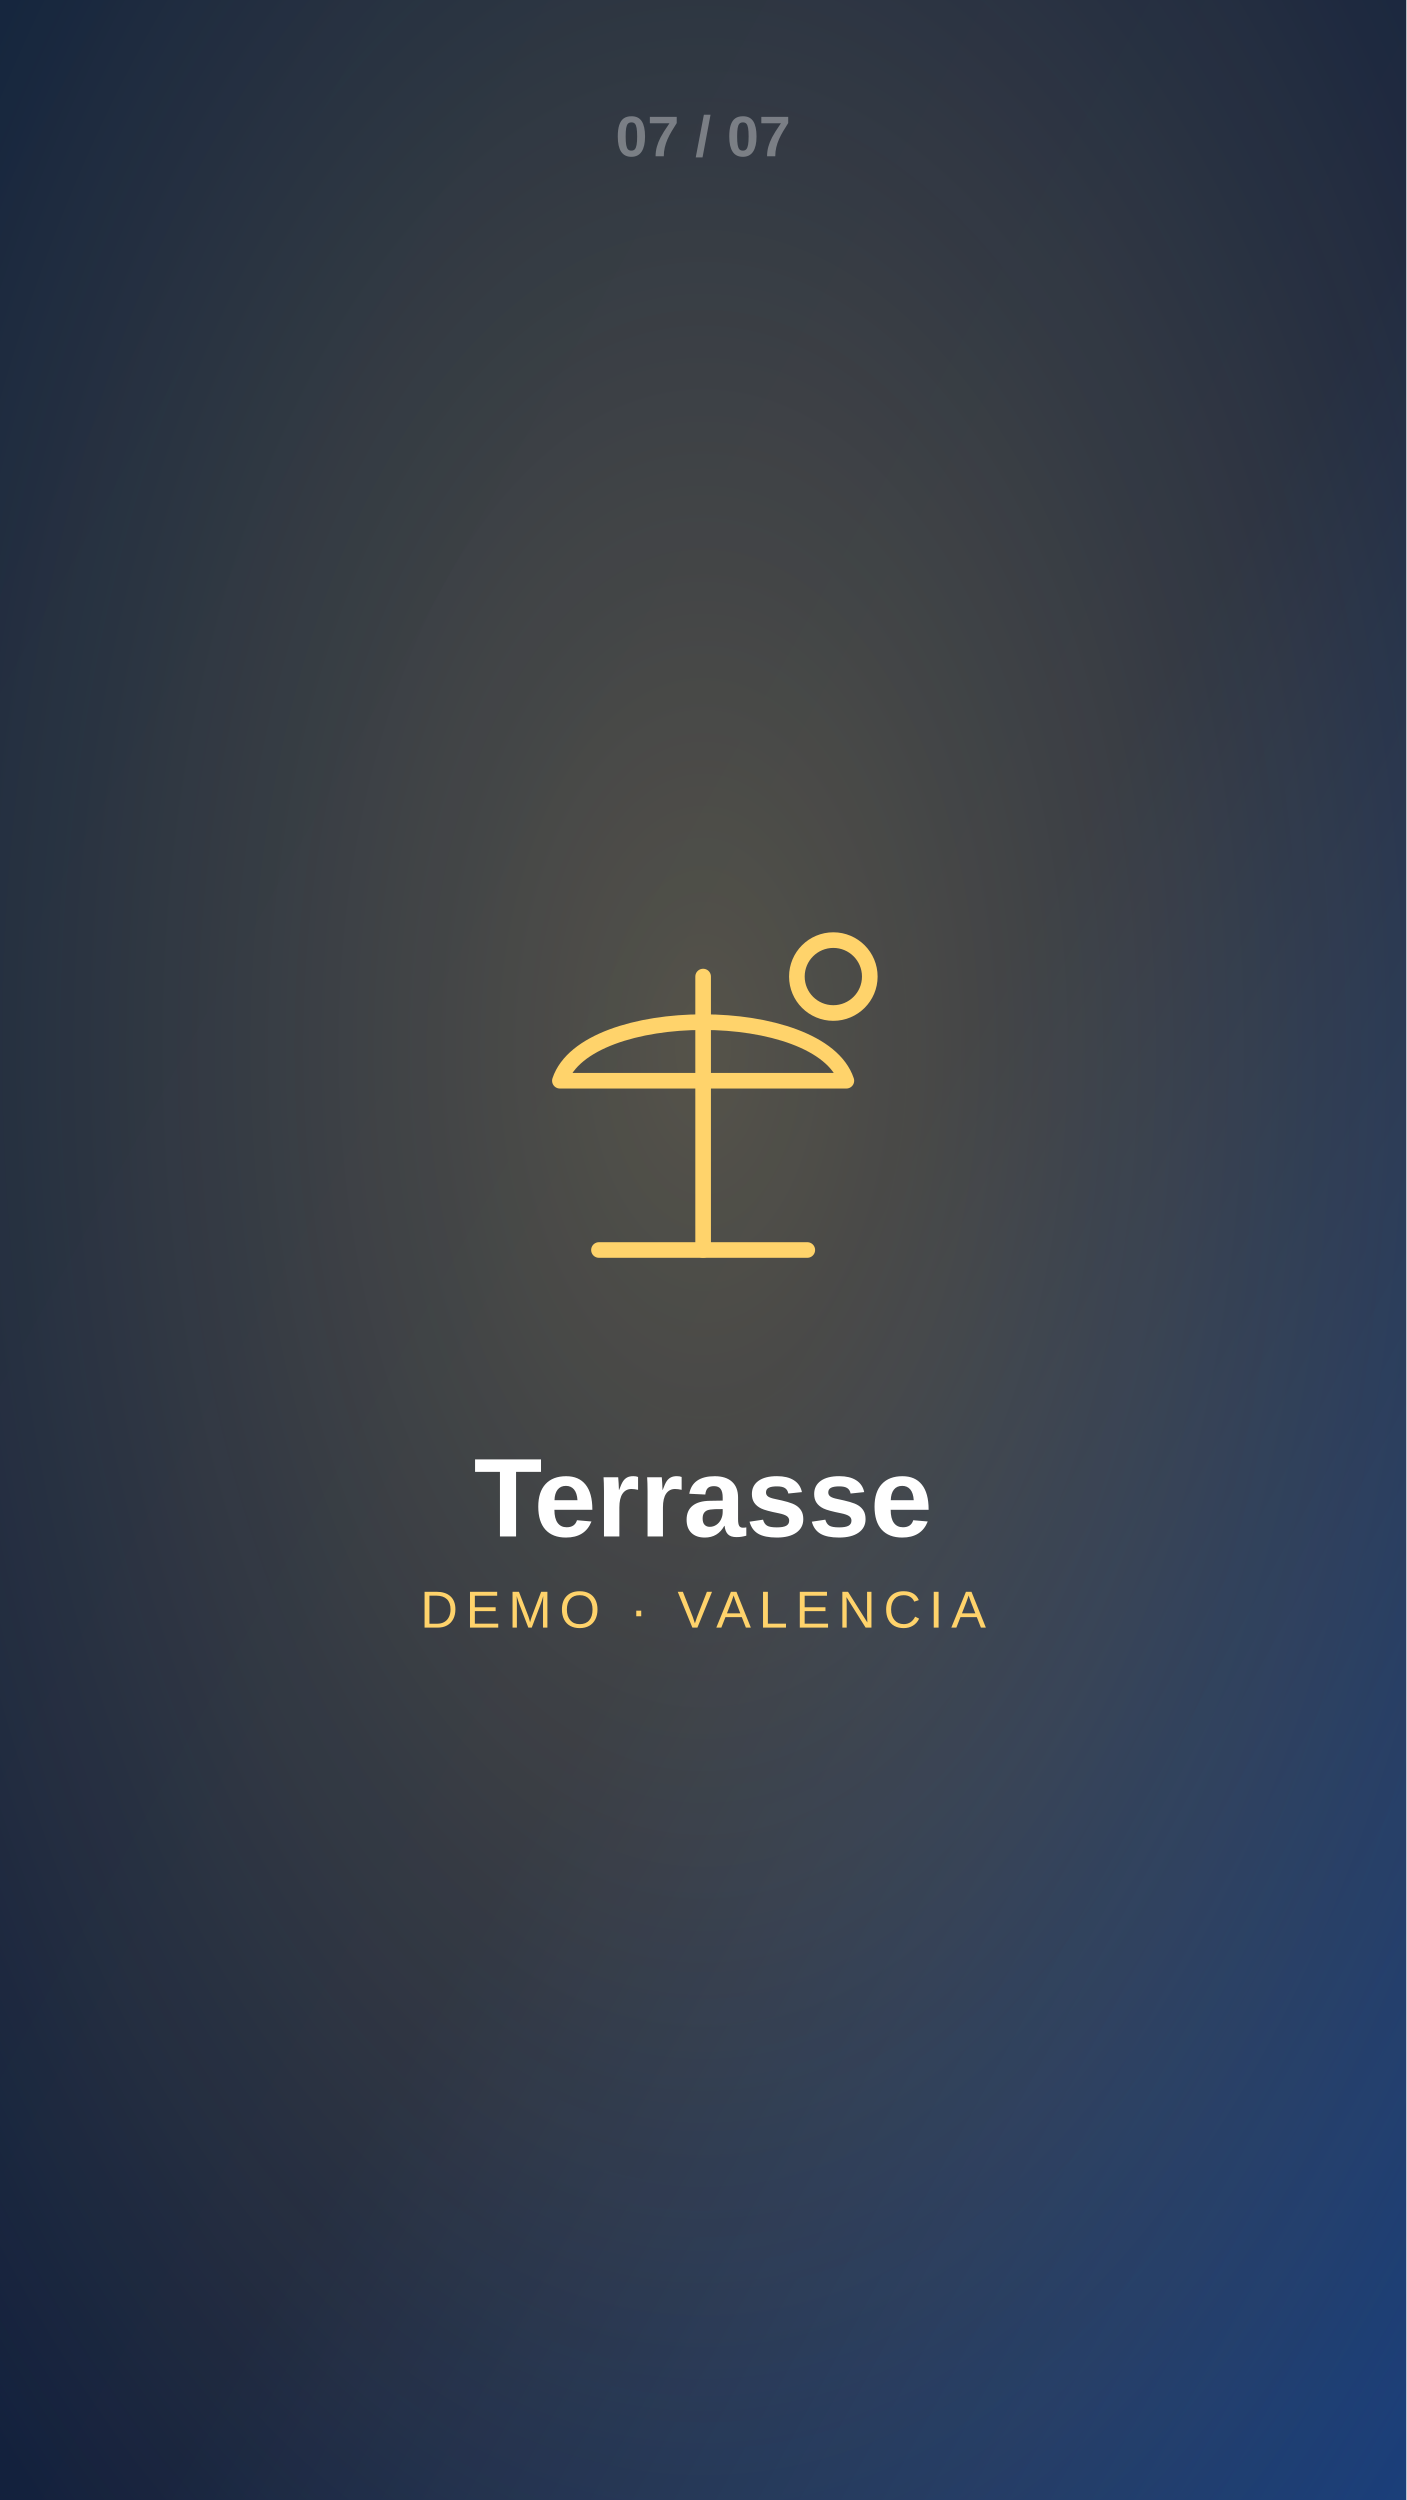
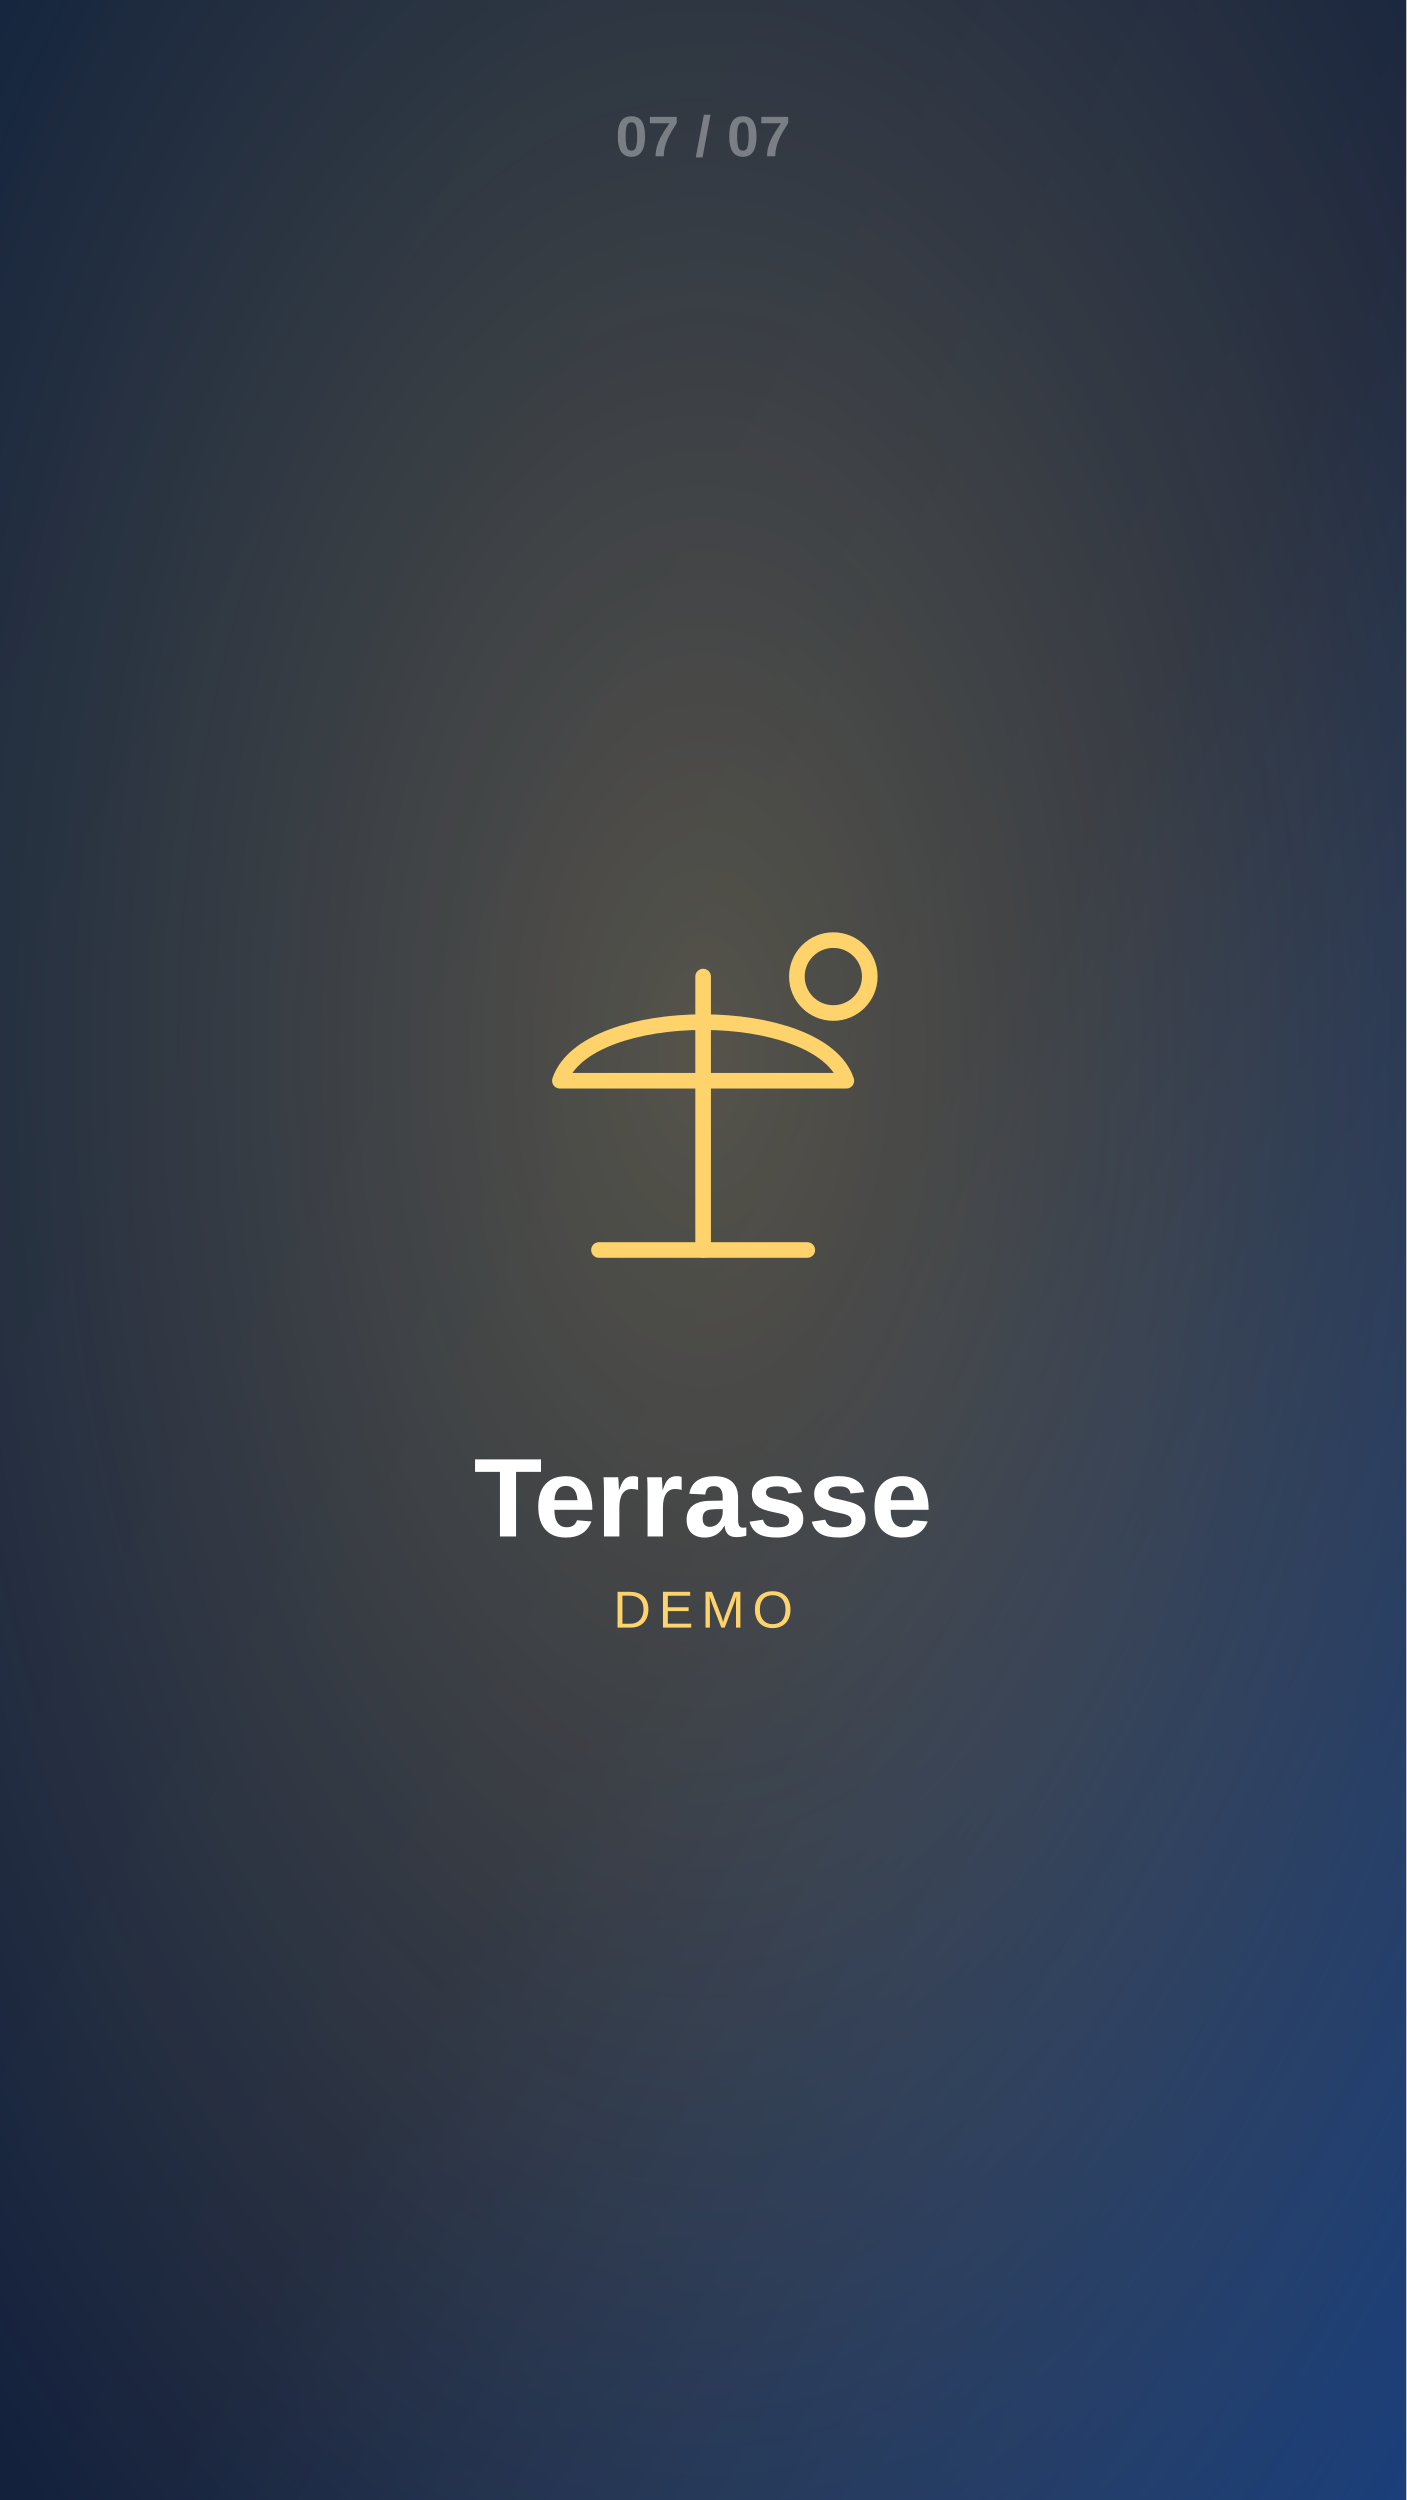
<svg xmlns="http://www.w3.org/2000/svg" width="1080" height="1920" viewBox="0 0 1080 1920">
  <defs>
    <linearGradient id="bg" x1="0" y1="0" x2="1" y2="1">
      <stop offset="0" stop-color="#0d1f3c" />
      <stop offset="0.55" stop-color="#14213D" />
      <stop offset="1" stop-color="#1B3F7A" />
    </linearGradient>
    <radialGradient id="glow" cx="0.5" cy="0.42" r="0.75">
      <stop offset="0" stop-color="#FFD36B" stop-opacity="0.28" />
      <stop offset="1" stop-color="#FFD36B" stop-opacity="0" />
    </radialGradient>
  </defs>
  <rect width="1080" height="1920" fill="url(#bg)" />
  <rect width="1080" height="1920" fill="url(#glow)" />
  <g transform="translate(340,660) scale(2)" fill="none" stroke="#FFD36B" stroke-width="6" stroke-linecap="round" stroke-linejoin="round" color="#FFD36B">
    <path d="M100 45 L100 150" />
    <path d="M45 85 C55 55 145 55 155 85 Z" />
    <path d="M60 150 L140 150" />
    <circle cx="150" cy="45" r="14" />
  </g>
  <text x="540" y="1180" text-anchor="middle" font-family="Arial, Helvetica, sans-serif" font-size="86" font-weight="700" fill="#ffffff">Terrasse</text>
-   <text x="540" y="1250" text-anchor="middle" font-family="Arial, Helvetica, sans-serif" font-size="40" font-weight="500" fill="#FFD36B" letter-spacing="6">DEMO · VALENCIA</text>
+   <text x="540" y="1250" text-anchor="middle" font-family="Arial, Helvetica, sans-serif" font-size="40" font-weight="500" fill="#FFD36B" letter-spacing="6">DEMO</text>
  <text x="540" y="120" text-anchor="middle" font-family="Arial, Helvetica, sans-serif" font-size="44" font-weight="700" fill="#ffffff" opacity="0.35">07 / 07</text>
</svg>
